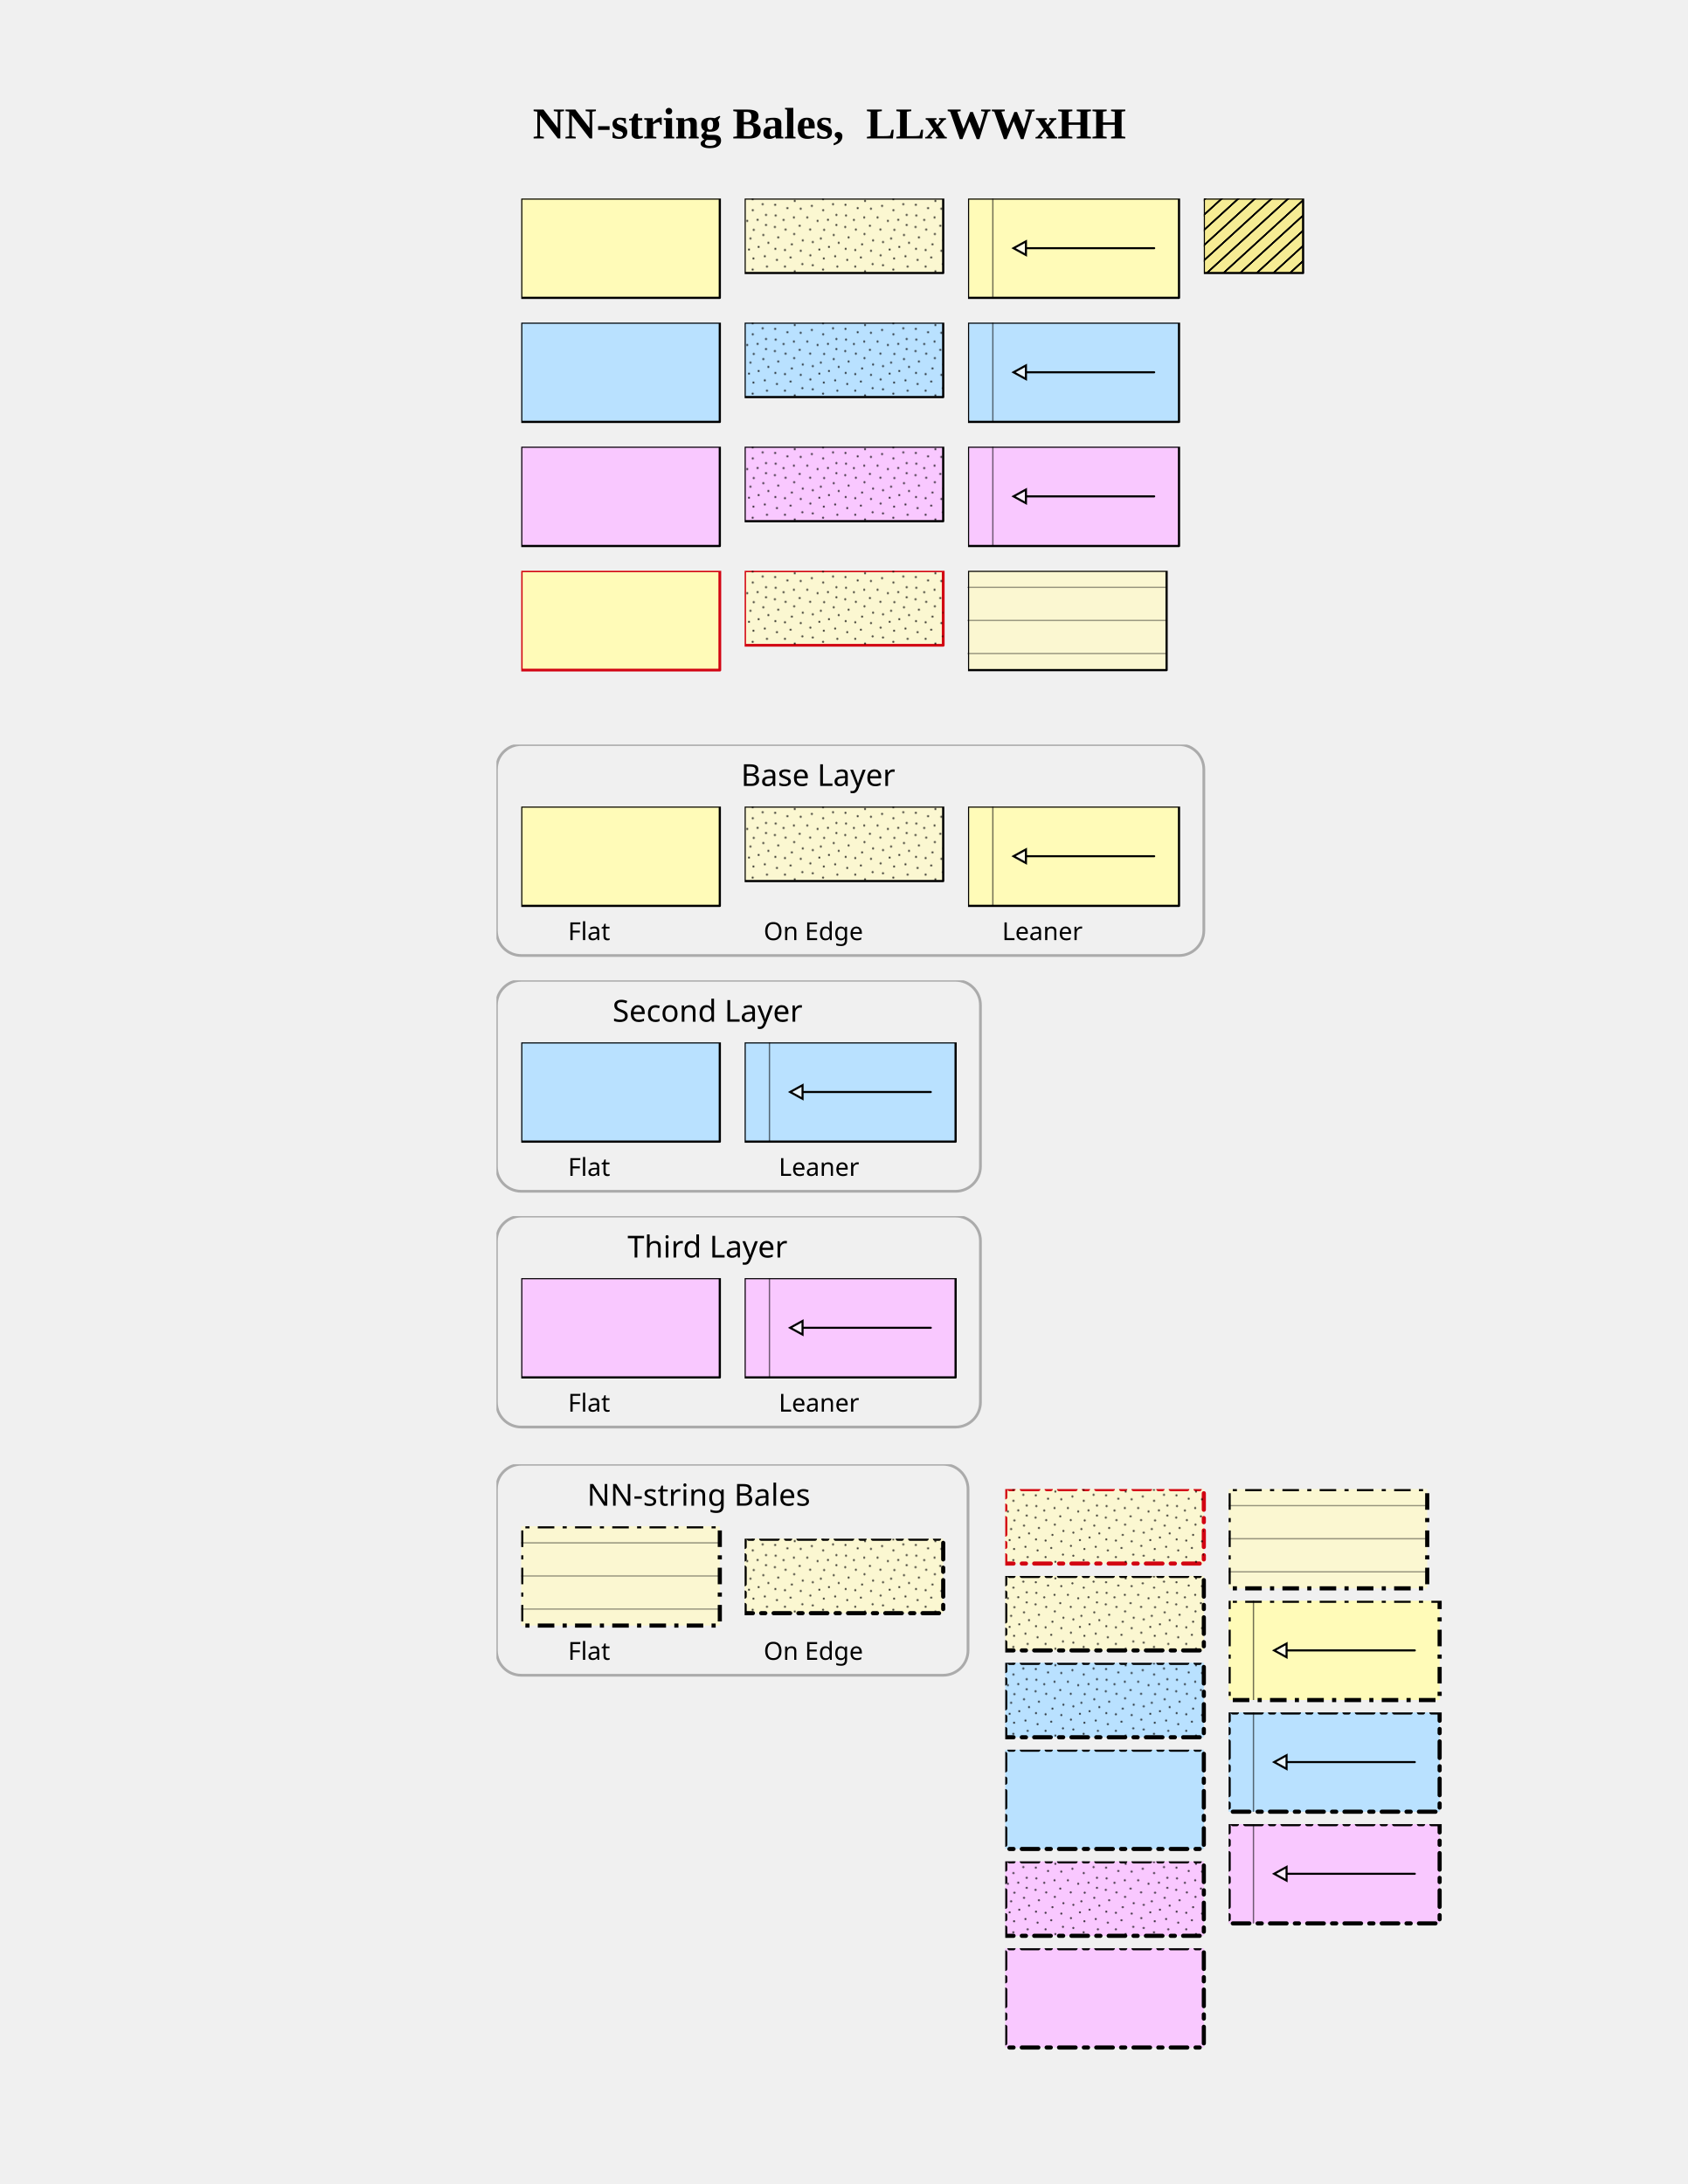
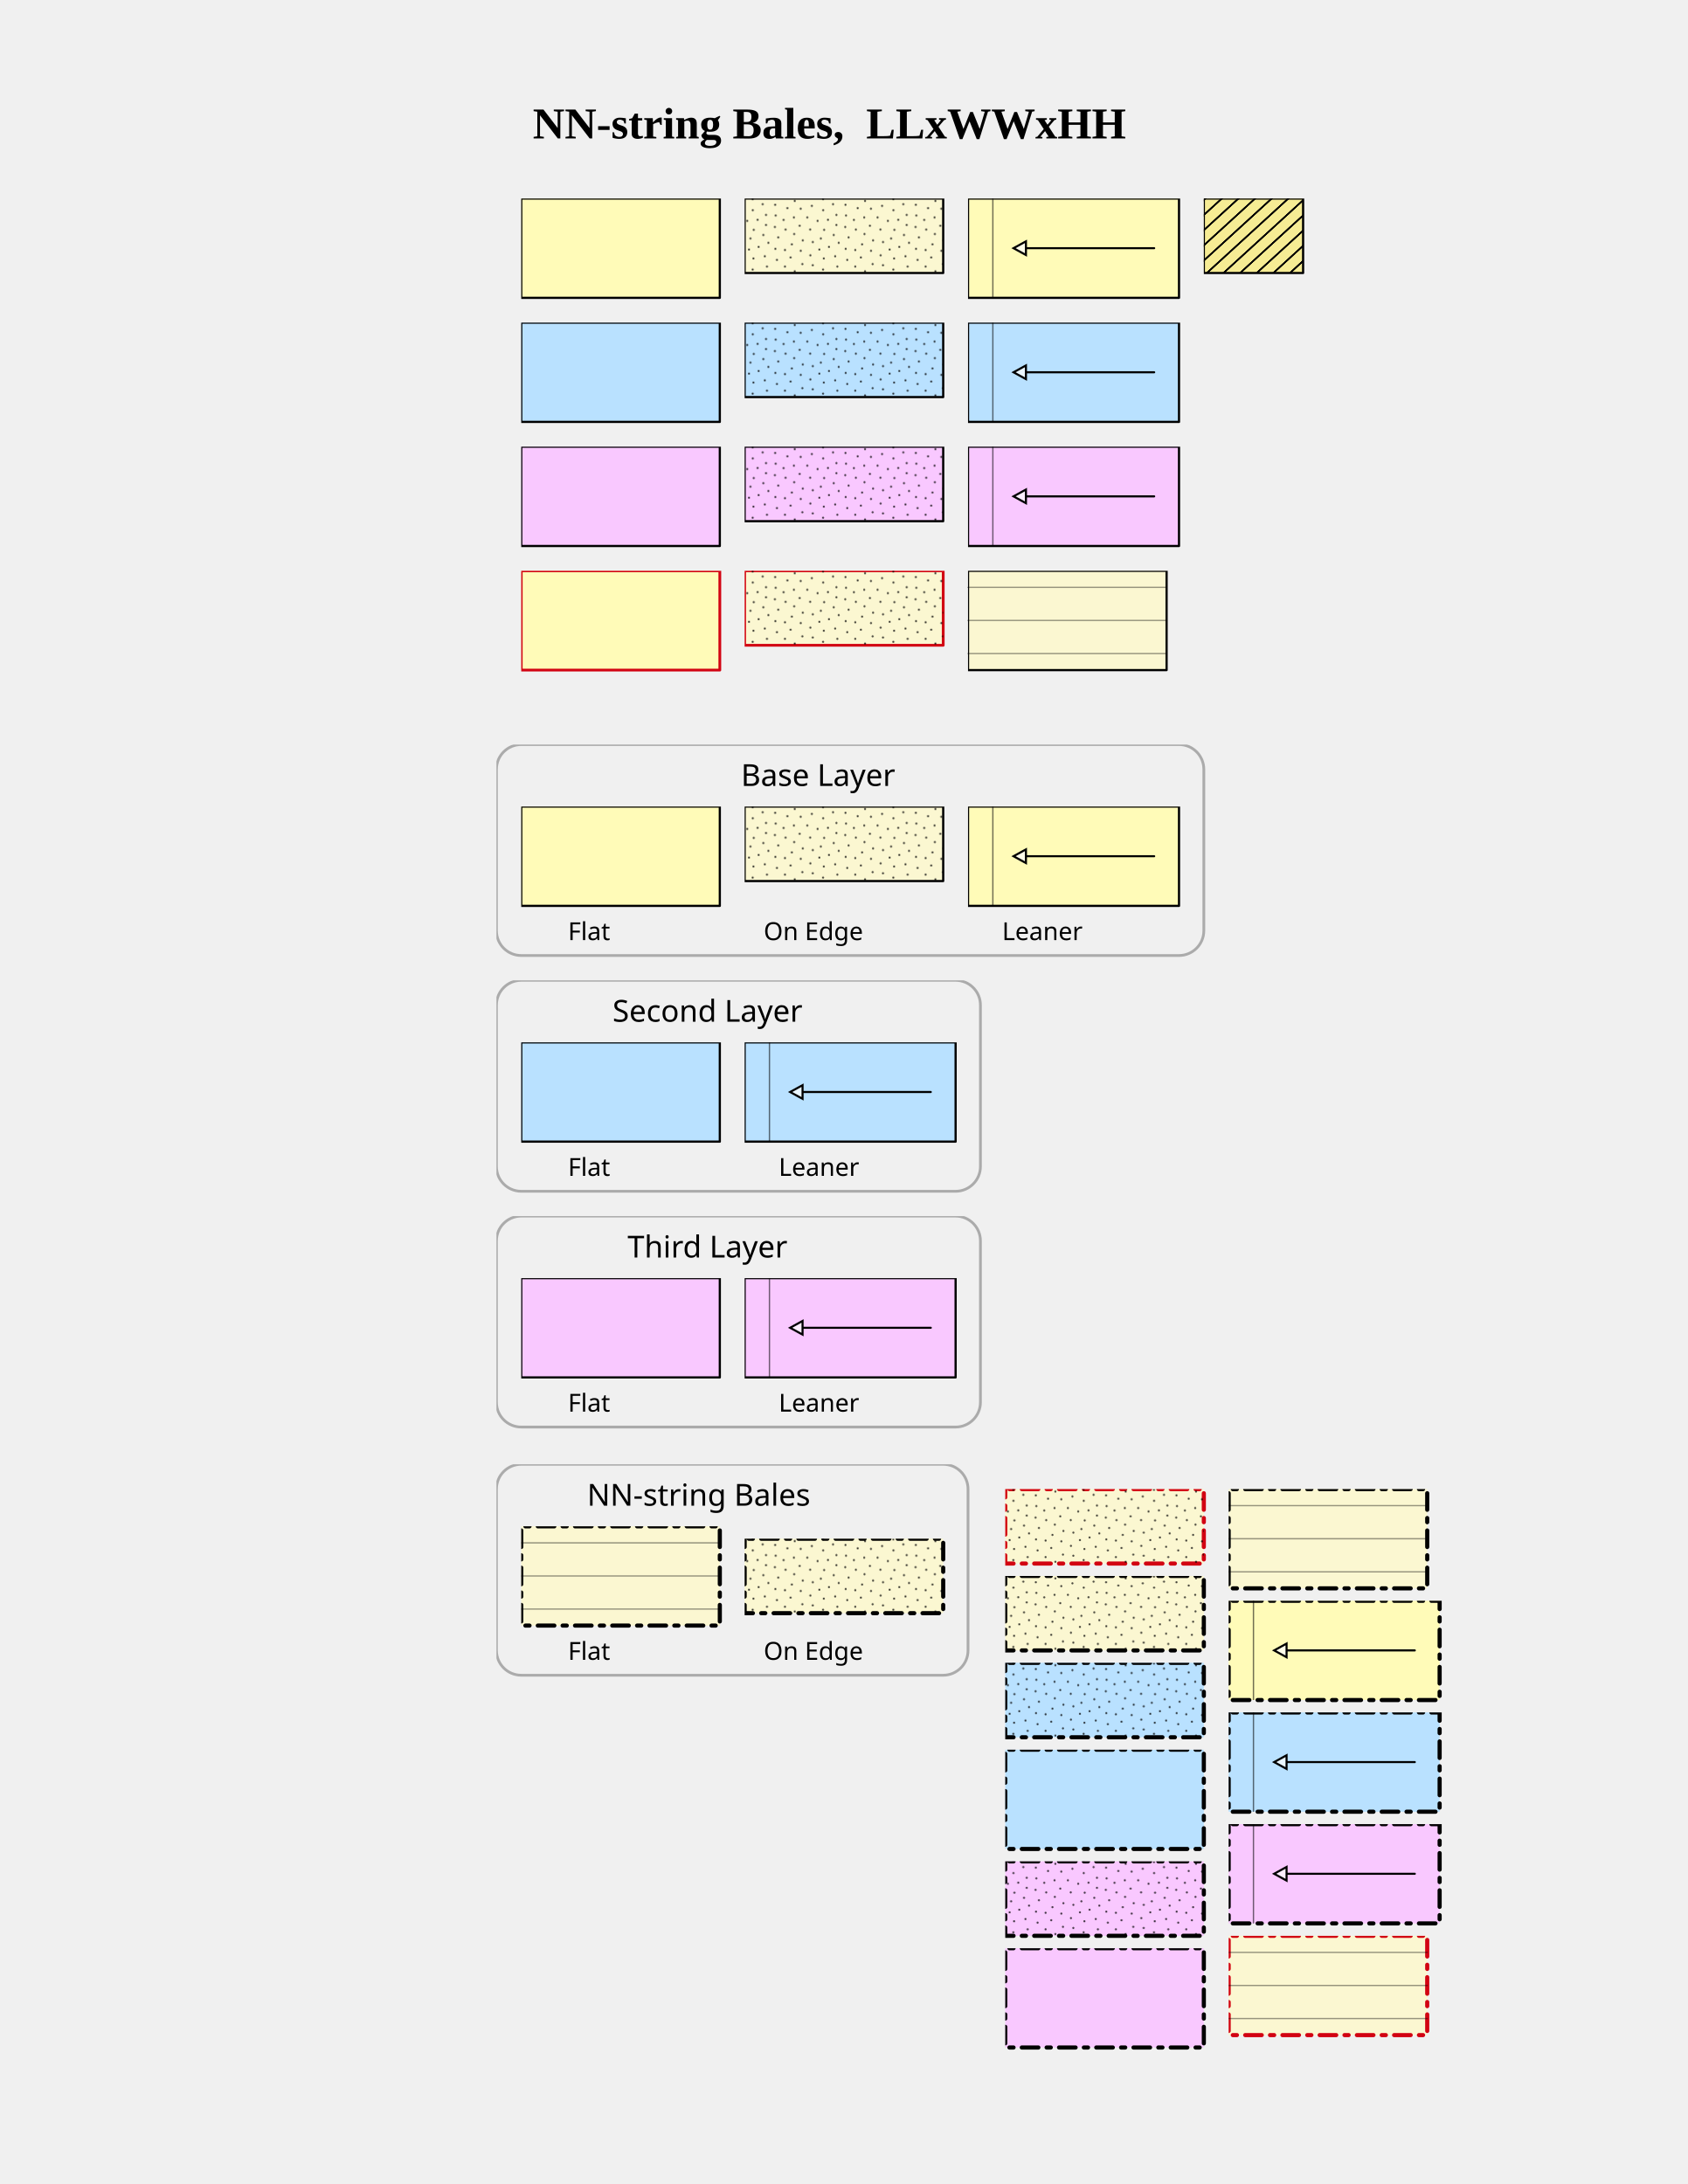
<svg xmlns="http://www.w3.org/2000/svg" xmlns:ns2="http://dairiki.org/barnhunt/inkscape-extensions" xmlns:ns3="http://dairiki.org/barnhunt/bale-scaling" xmlns:xlink="http://www.w3.org/1999/xlink" width="8.5in" height="11in" viewBox="0 0 816 1056" version="1.1" id="svg219">
  <defs id="defs179">
    <pattern xlink:href="#Strips1_5" id="bh-end-bale-stipple" patternTransform="matrix(0.6094059,0.6668921,-22.16151,20.25119,0,0)" />
    <pattern id="Strips1_5" patternTransform="translate(0,0) scale(10,10)" height="1" width="6" patternUnits="userSpaceOnUse">
      <rect id="rect1752" height="2" width="1" y="-0.5" x="0" style="fill:black;stroke:none" />
    </pattern>
    <pattern xlink:href="#Polkadots-med" id="bh-edge-bale-stipple" patternTransform="scale(3.4)" />
    <pattern id="Polkadots-med" patternTransform="translate(0,0) scale(10,10)" height="10" width="10" patternUnits="userSpaceOnUse">
      <circle r="0.15" cy="0.810" cx="2.567" style="fill:black;stroke:none" id="circle5" />
      <circle r="0.15" cy="2.33" cx="3.048" style="fill:black;stroke:none" id="circle7" />
      <circle r="0.15" cy="2.415" cx="4.418" style="fill:black;stroke:none" id="circle9" />
      <circle r="0.15" cy="3.029" cx="1.844" style="fill:black;stroke:none" id="circle11" />
      <circle r="0.15" cy="1.363" cx="6.08" style="fill:black;stroke:none" id="circle13" />
      <circle r="0.15" cy="4.413" cx="5.819" style="fill:black;stroke:none" id="circle15" />
      <circle r="0.15" cy="4.048" cx="4.305" style="fill:black;stroke:none" id="circle17" />
      <circle r="0.15" cy="3.045" cx="5.541" style="fill:black;stroke:none" id="circle19" />
      <circle r="0.15" cy="5.527" cx="4.785" style="fill:black;stroke:none" id="circle21" />
      <circle r="0.15" cy="5.184" cx="2.667" style="fill:black;stroke:none" id="circle23" />
      <circle r="0.15" cy="1.448" cx="7.965" style="fill:black;stroke:none" id="circle25" />
      <circle r="0.15" cy="5.049" cx="7.047" style="fill:black;stroke:none" id="circle27" />
      <circle r="0.15" cy="0.895" cx="4.340" style="fill:black;stroke:none" id="circle29" />
      <circle r="0.15" cy="0.340" cx="7.125" style="fill:black;stroke:none" id="circle31" />
      <circle r="0.15" cy="1.049" cx="9.553" style="fill:black;stroke:none" id="circle33" />
      <circle r="0.15" cy="2.689" cx="7.006" style="fill:black;stroke:none" id="circle35" />
      <circle r="0.15" cy="2.689" cx="8.909" style="fill:black;stroke:none" id="circle37" />
      <circle r="0.15" cy="4.407" cx="9.315" style="fill:black;stroke:none" id="circle39" />
      <circle r="0.15" cy="3.870" cx="7.820" style="fill:black;stroke:none" id="circle41" />
      <circle r="0.15" cy="5.948" cx="8.270" style="fill:black;stroke:none" id="circle43" />
      <circle r="0.15" cy="7.428" cx="7.973" style="fill:black;stroke:none" id="circle45" />
      <circle r="0.15" cy="8.072" cx="9.342" style="fill:black;stroke:none" id="circle47" />
      <circle r="0.15" cy="9.315" cx="8.206" style="fill:black;stroke:none" id="circle49" />
      <circle r="0.15" cy="9.475" cx="9.682" style="fill:black;stroke:none" id="circle51" />
      <circle r="0.15" cy="6.186" cx="9.688" style="fill:black;stroke:none" id="circle53" />
      <circle r="0.15" cy="6.296" cx="3.379" style="fill:black;stroke:none" id="circle55" />
      <circle r="0.15" cy="8.204" cx="2.871" style="fill:black;stroke:none" id="circle57" />
      <circle r="0.15" cy="8.719" cx="4.59" style="fill:black;stroke:none" id="circle59" />
      <circle r="0.15" cy="9.671" cx="3.181" style="fill:black;stroke:none" id="circle61" />
      <circle r="0.15" cy="7.315" cx="5.734" style="fill:black;stroke:none" id="circle63" />
      <circle r="0.15" cy="6.513" cx="6.707" style="fill:black;stroke:none" id="circle65" />
      <circle r="0.15" cy="9.670" cx="5.730" style="fill:black;stroke:none" id="circle67" />
      <circle r="0.15" cy="8.373" cx="6.535" style="fill:black;stroke:none" id="circle69" />
      <circle r="0.15" cy="7.154" cx="4.37" style="fill:black;stroke:none" id="circle71" />
      <circle r="0.15" cy="7.25" cx="0.622" style="fill:black;stroke:none" id="circle73" />
      <circle r="0.15" cy="5.679" cx="0.831" style="fill:black;stroke:none" id="circle75" />
      <circle r="0.15" cy="8.519" cx="1.257" style="fill:black;stroke:none" id="circle77" />
      <circle r="0.15" cy="6.877" cx="1.989" style="fill:black;stroke:none" id="circle79" />
      <circle r="0.15" cy="3.181" cx="0.374" style="fill:black;stroke:none" id="circle81" />
      <circle r="0.15" cy="1.664" cx="1.166" style="fill:black;stroke:none" id="circle83" />
      <circle r="0.15" cy="0.093" cx="1.151" style="fill:black;stroke:none" id="circle85" />
      <circle r="0.15" cy="10.093" cx="1.151" style="fill:black;stroke:none" id="circle87" />
      <circle r="0.15" cy="4.451" cx="1.302" style="fill:black;stroke:none" id="circle89" />
      <circle r="0.15" cy="3.763" cx="3.047" style="fill:black;stroke:none" id="circle91" />
    </pattern>
    <symbol id="bale-1-LLxWWxHH" ns2:count-as="bale-LLxWWxHH">
      <rect ns3:height="$bale-width * $inches" ns3:width="$bale-length * $inches" height="48" width="96" style="opacity:1;fill:#fffbb8;fill-opacity:1;stroke:#000000;stroke-width:1.067;stroke-linecap:round;stroke-linejoin:round;stroke-miterlimit:4" x="0" y="0" id="rect96" />
    </symbol>
    <symbol id="bale-1-edge-LLxWWxHH" ns2:count-as="bale-LLxWWxHH">
      <rect ns3:height="$bale-height * $inches" ns3:width="$bale-length * $inches" height="36" width="96" style="opacity:1;fill:#fbf7d1;fill-opacity:1;stroke:#000000;stroke-width:1.067;stroke-linecap:round;stroke-linejoin:round;stroke-miterlimit:4;stroke-dasharray:none;stroke-dashoffset:0;stroke-opacity:1" x="0" y="0" id="rect101" />
      <rect style="fill:url(#bh-edge-bale-stipple);fill-opacity:0.7;stroke:none" ns3:height="$bale-height * $inches" ns3:width="$bale-length * $inches" width="96" height="36" x="0" y="0" id="rect103" />
    </symbol>
    <symbol id="bale-1-leaner-LLxWWxHH" ns2:count-as="bale-LLxWWxHH">
-       <rect style="fill:#fffbb8;fill-opacity:1;stroke:#000000;stroke-width:1.067;stroke-linecap:butt;stroke-linejoin:round;stroke-miterlimit:4;stroke-opacity:1" ns3:height="$bale-width * $inches" ns3:width="($bale-length + 3) * $inches" width="102" height="48" x="0" y="0" id="rect172" />
+       <rect style="fill:#fffbb8;fill-opacity:1;stroke:#000000;stroke-width:1.067;stroke-linecap:round;stroke-linejoin:round;stroke-miterlimit:4;stroke-opacity:1" ns3:height="$bale-width * $inches" ns3:width="($bale-length + 3) * $inches" width="102" height="48" x="0" y="0" id="rect172" />
      <path style="fill:none;stroke:#000000;stroke-width:0.64;stroke-linecap:butt;stroke-miterlimit:4;stroke-opacity:0.553" ns3:d="concat('M 12,0 V ', $bale-width * $inches)" d="M 12,0 V 48" id="path174" />
      <path ns3:d="concat(                  'M ', ($bale-length - 3) * $inches, ',', 0.5 * $bale-width * $inches,                  ' H 28 v -3.3 l -6,3.3 6,3.3 V ', 0.5 * $bale-width * $inches)" d="M 90,24 H 28 v -3.3 l -6,3.3 6,3.3 V 24" style="fill:#ffffff;fill-opacity:0.698;fill-rule:evenodd;stroke:#000000;stroke-width:1px;stroke-linecap:round;stroke-linejoin:miter;stroke-opacity:1" id="path176" />
    </symbol>
    <symbol id="bale-2-LLxWWxHH" ns2:count-as="bale-LLxWWxHH">
      <rect y="0" x="0" style="opacity:1;fill:#b9e1ff;fill-opacity:1;stroke:#000000;stroke-width:1.067;stroke-linecap:round;stroke-linejoin:round;stroke-miterlimit:4" ns3:height="$bale-width * $inches" ns3:width="$bale-length * $inches" width="96" height="48" id="rect108" />
    </symbol>
    <symbol id="bale-2-edge-LLxWWxHH" ns2:count-as="bale-LLxWWxHH">
      <rect y="0" x="0" style="opacity:1;fill:#b9e1ff;fill-opacity:1;stroke:#000000;stroke-width:1.067;stroke-linecap:round;stroke-linejoin:round;stroke-miterlimit:4;stroke-dasharray:none;stroke-dashoffset:0;stroke-opacity:1" ns3:height="$bale-height * $inches" ns3:width="$bale-length * $inches" width="96" height="36" id="rect113" />
      <rect ns3:height="$bale-height * $inches" ns3:width="$bale-length * $inches" width="96" height="36" x="0" y="0" style="fill:url(#bh-edge-bale-stipple);fill-opacity:0.7;stroke:none" id="rect115" />
    </symbol>
    <symbol id="bale-2-leaner-LLxWWxHH" ns2:count-as="bale-LLxWWxHH">
-       <rect y="0" x="0" ns3:height="$bale-width * $inches" ns3:width="($bale-length + 3) * $inches" height="48" width="102" style="fill:#b9e1ff;fill-opacity:1;stroke:#000000;stroke-width:1.067;stroke-linecap:butt;stroke-linejoin:round;stroke-miterlimit:4;stroke-dasharray:none;stroke-opacity:1" id="rect120" />
-       <path ns3:d="concat('M 12,0 V ', $bale-width * $inches)" d="M 12,0 V 48" style="fill:none;fill-opacity:0.75;fill-rule:evenodd;stroke:#000000;stroke-width:0.64;stroke-linecap:butt;stroke-linejoin:miter;stroke-miterlimit:4;stroke-dasharray:none;stroke-opacity:0.553" id="path122" />
+       <rect y="0" x="0" ns3:height="$bale-width * $inches" ns3:width="($bale-length + 3) * $inches" height="48" width="102" style="fill:#b9e1ff;fill-opacity:1;stroke:#000000;stroke-width:1.067;stroke-linecap:round;stroke-linejoin:round;stroke-miterlimit:4;stroke-dasharray:none;stroke-opacity:1" id="rect120" />
+       <path ns3:d="concat('M 12,0 V ', $bale-width * $inches)" d="M 12,0 V 48" style="fill:none;fill-opacity:0.75;fill-rule:evenodd;stroke:#000000;stroke-width:0.64;stroke-linecap:round;stroke-linejoin:miter;stroke-miterlimit:4;stroke-dasharray:none;stroke-opacity:0.553" id="path122" />
      <path style="fill:#ffffff;fill-opacity:0.698;fill-rule:evenodd;stroke:#000000;stroke-width:1px;stroke-linecap:round;stroke-linejoin:miter;stroke-opacity:1" ns3:d="concat(                  'M ', ($bale-length - 3) * $inches, ',', 0.5 * $bale-width * $inches,                  ' H 28 v -3.3 l -6,3.3 6,3.3 V ', 0.5 * $bale-width * $inches)" d="M 90,24 H 28 v -3.3 l -6,3.3 6,3.3 V 24" id="path124" />
    </symbol>
    <symbol id="bale-3-LLxWWxHH" ns2:count-as="bale-LLxWWxHH">
      <rect ns3:height="$bale-width * $inches" ns3:width="$bale-length * $inches" height="48" width="96" style="opacity:1;fill:#f9c8ff;fill-opacity:1;stroke:#000000;stroke-width:1.067;stroke-linecap:round;stroke-linejoin:round;stroke-miterlimit:4" x="0" y="0" id="rect129" />
    </symbol>
    <symbol id="bale-3-edge-LLxWWxHH" ns2:count-as="bale-LLxWWxHH">
      <rect ns3:height="$bale-height * $inches" ns3:width="$bale-length * $inches" height="36" width="96" style="opacity:1;fill:#f9c8ff;fill-opacity:1;stroke:#000000;stroke-width:1.067;stroke-linecap:round;stroke-linejoin:round;stroke-miterlimit:4;stroke-dasharray:none;stroke-dashoffset:0;stroke-opacity:1" x="0" y="0" id="rect134" />
      <rect ns3:height="$bale-height * $inches" ns3:width="$bale-length * $inches" width="96" height="36" x="0" y="0" style="fill:url(#bh-edge-bale-stipple);fill-opacity:0.7;stroke:none" id="rect136" />
    </symbol>
    <symbol id="bale-3-leaner-LLxWWxHH" ns2:count-as="bale-LLxWWxHH">
-       <rect style="fill:#f9c8ff;fill-opacity:1;stroke:#000000;stroke-width:1.067;stroke-linecap:butt;stroke-linejoin:round;stroke-miterlimit:4;stroke-dasharray:none;stroke-opacity:1" ns3:height="$bale-width * $inches" ns3:width="($bale-length + 3) * $inches" width="102" height="48" x="0" y="0" id="rect141" />
+       <rect style="fill:#f9c8ff;fill-opacity:1;stroke:#000000;stroke-width:1.067;stroke-linecap:round;stroke-linejoin:round;stroke-miterlimit:4;stroke-dasharray:none;stroke-opacity:1" ns3:height="$bale-width * $inches" ns3:width="($bale-length + 3) * $inches" width="102" height="48" x="0" y="0" id="rect141" />
      <path style="fill:none;fill-opacity:0.75;fill-rule:evenodd;stroke:#000000;stroke-width:0.64;stroke-linecap:butt;stroke-linejoin:miter;stroke-miterlimit:4;stroke-dasharray:none;stroke-opacity:0.553" ns3:d="concat('M 12,0 V ', $bale-width * $inches)" d="M 12,0 V 48" id="path143" />
      <path style="fill:#ffffff;fill-opacity:0.698;fill-rule:evenodd;stroke:#000000;stroke-width:1px;stroke-linecap:round;stroke-linejoin:miter;stroke-opacity:1" ns3:d="concat(                  'M ', ($bale-length - 3) * $inches, ',', 0.5 * $bale-width * $inches,                  ' H 28 v -3.3 l -6,3.3 6,3.3 V ', 0.5 * $bale-width * $inches)" d="M 90,24 H 28 v -3.3 l -6,3.3 6,3.3 V 24" id="path145" />
    </symbol>
    <symbol id="bale-1-anchor-LLxWWxHH" ns2:count-as="bale-LLxWWxHH">
      <rect y="0" x="0" style="opacity:1;fill:#fffbb8;fill-opacity:1;stroke:#d20312;stroke-width:1.333;stroke-linecap:round;stroke-linejoin:round;stroke-miterlimit:4;stroke-dasharray:none;stroke-dashoffset:0;stroke-opacity:1" ns3:height="$bale-width * $inches" ns3:width="$bale-length * $inches" width="96" height="48" id="rect150" />
    </symbol>
    <symbol id="bale-1-anchor-edge-LLxWWxHH" ns2:count-as="bale-LLxWWxHH">
      <rect y="0" x="0" style="opacity:1;fill:#fbf7d1;fill-opacity:1;stroke:#d20312;stroke-width:1.333;stroke-linecap:round;stroke-linejoin:round;stroke-miterlimit:4;stroke-dasharray:none;stroke-dashoffset:0;stroke-opacity:1" ns3:height="$bale-height * $inches" ns3:width="$bale-length * $inches" width="96" height="36" id="rect155" />
      <rect ns3:height="$bale-height * $inches" ns3:width="$bale-length * $inches" width="96" height="36" x="0" y="0" style="fill:url(#bh-edge-bale-stipple);fill-opacity:0.7;stroke:none" id="rect157" />
    </symbol>
    <symbol id="bale-1-with-strings-LLxWWxHH" ns2:count-as="bale-LLxWWxHH">
-       <rect style="display:inline;fill:#fbf7d1;fill-opacity:1;stroke:#000000;stroke-width:1.067;stroke-linecap:butt;stroke-linejoin:round;stroke-miterlimit:4;stroke-opacity:1" ns3:height="$bale-width * $inches" ns3:width="$bale-length * $inches" width="96" height="48" x="0" y="0" id="rect162" />
+       <rect style="display:inline;fill:#fbf7d1;fill-opacity:1;stroke:#000000;stroke-width:1.067;stroke-linecap:round;stroke-linejoin:round;stroke-miterlimit:4;stroke-opacity:1" ns3:height="$bale-width * $inches" ns3:width="$bale-length * $inches" width="96" height="48" x="0" y="0" id="rect162" />
      <path style="display:inline;fill:none;stroke:#000000;stroke-width:0.625;stroke-linecap:round;stroke-opacity:0.4" ns3:d="concat('M 0,8 H ', $bale-length * $inches)" d="M 0,8 H 96" id="string-LLxWWxHH" />
      <use x="0" y="0" xlink:href="#string-LLxWWxHH" ns3:condition="$bale-strings &gt; 2" ns3:transform="concat('translate(0,', 0.5 * ($bale-width - 8) * $inches, ')')" transform="translate(0,16)" width="100%" height="100%" id="use165" />
      <use x="0" y="0" xlink:href="#string-LLxWWxHH" ns3:transform="concat('translate(0,', ($bale-width - 8) * $inches,')')" transform="translate(0,32)" width="100%" height="100%" id="use167" />
    </symbol>
    <symbol id="legend-1-LLxWWxHH">
      <g id="g11610">
        <use id="use9710" xlink:href="#bale-1-LLxWWxHH" ns3:x="6 * $inches" x="12" y="30" width="100%" height="100%" />
        <use id="use9880" xlink:href="#bale-1-edge-LLxWWxHH" ns3:x="(6 + $bale-length + 6) * $inches" x="120" y="30" width="100%" height="100%" />
        <use id="use10052" xlink:href="#bale-1-leaner-LLxWWxHH" ns3:x="(6 + $bale-length + 6 + $bale-length + 6) * $inches" x="228" y="30" width="100%" height="100%" />
        <text xml:space="preserve" style="font-style:normal;font-variant:normal;font-weight:normal;font-stretch:normal;font-size:12px;line-height:125%;font-family:'Rock Salt';-inkscape-font-specification:'Rock Salt, Normal';font-variant-ligatures:normal;font-variant-caps:normal;font-variant-numeric:normal;font-feature-settings:normal;text-align:center;letter-spacing:0px;word-spacing:0px;writing-mode:lr-tb;text-anchor:middle;fill:#000000;fill-opacity:1;stroke:none;stroke-width:1px;stroke-linecap:butt;stroke-linejoin:miter;stroke-opacity:1" ns3:x="(6 + 0.5 * $bale-length) * $inches" ns3:y="$bale-width * $inches + 94.545685 - 48" x="58.84" y="94.546" id="text10214">
          <tspan id="tspan10212" x="58.84" y="94.546">Flat</tspan>
        </text>
        <text id="text10365" ns3:x="(1.5 * $bale-length + 12) * $inches" ns3:y="$bale-width * $inches + 94.545685 - 48" y="94.546" x="167.277" style="font-style:normal;font-variant:normal;font-weight:normal;font-stretch:normal;font-size:12px;line-height:125%;font-family:'Rock Salt';-inkscape-font-specification:'Rock Salt, Normal';font-variant-ligatures:normal;font-variant-caps:normal;font-variant-numeric:normal;font-feature-settings:normal;text-align:center;letter-spacing:0px;word-spacing:0px;writing-mode:lr-tb;text-anchor:middle;fill:#000000;fill-opacity:1;stroke:none;stroke-width:1px;stroke-linecap:butt;stroke-linejoin:miter;stroke-opacity:1" xml:space="preserve">
          <tspan y="94.546" x="167.277" id="tspan10363">On Edge</tspan>
        </text>
        <text xml:space="preserve" style="font-style:normal;font-variant:normal;font-weight:normal;font-stretch:normal;font-size:12px;line-height:125%;font-family:'Rock Salt';-inkscape-font-specification:'Rock Salt, Normal';font-variant-ligatures:normal;font-variant-caps:normal;font-variant-numeric:normal;font-feature-settings:normal;text-align:center;letter-spacing:0px;word-spacing:0px;writing-mode:lr-tb;text-anchor:middle;fill:#000000;fill-opacity:1;stroke:none;stroke-width:1px;stroke-linecap:butt;stroke-linejoin:miter;stroke-opacity:1" ns3:x="(2 * $bale-length + 18 + 0.5 * ($bale-length + 3)) * $inches" ns3:y="$bale-width * $inches + 94.545685 - 48" x="277.982" y="94.546" id="text10516">
          <tspan id="tspan10514" x="277.982" y="94.546">Leaner</tspan>
        </text>
      </g>
      <text id="text10825" ns3:x="(24 + 3 * $bale-length + 3) * 0.5 * $inches" y="20.02" x="168.883" style="font-style:normal;font-variant:normal;font-weight:normal;font-stretch:normal;font-size:14.667px;line-height:125%;font-family:'Rock Salt';-inkscape-font-specification:'Rock Salt, Normal';font-variant-ligatures:normal;font-variant-caps:normal;font-variant-numeric:normal;font-feature-settings:normal;text-align:center;letter-spacing:0px;word-spacing:0px;writing-mode:lr-tb;text-anchor:middle;fill:#000000;fill-opacity:1;stroke:none;stroke-width:1px;stroke-linecap:butt;stroke-linejoin:miter;stroke-opacity:1" xml:space="preserve">
        <tspan y="20.02" x="168.883" id="tspan10823">Base Layer</tspan>
      </text>
      <rect ry="12" rx="12" y="0" x="0" ns3:height="54 + $bale-width * $inches" ns3:width="(27 + 3 * $bale-length) * $inches" height="102" width="342" id="rect10974" style="opacity:0.687;fill:none;fill-opacity:1;fill-rule:evenodd;stroke:#8c8c8c;stroke-width:1.333;stroke-linecap:round;stroke-linejoin:round;stroke-miterlimit:4;stroke-dasharray:none;stroke-dashoffset:0;stroke-opacity:1" />
    </symbol>
    <symbol id="legend-2-LLxWWxHH">
      <g id="g9988">
        <text id="text9978" ns3:x="(6 + 0.5 * $bale-length) * $inches" ns3:y="$bale-width * $inches + 94.545685 - 48" y="94.546" x="58.84" style="font-style:normal;font-variant:normal;font-weight:normal;font-stretch:normal;font-size:12px;line-height:125%;font-family:'Rock Salt';-inkscape-font-specification:'Rock Salt, Normal';font-variant-ligatures:normal;font-variant-caps:normal;font-variant-numeric:normal;font-feature-settings:normal;text-align:center;letter-spacing:0px;word-spacing:0px;writing-mode:lr-tb;text-anchor:middle;fill:#000000;fill-opacity:1;stroke:none;stroke-width:1px;stroke-linecap:butt;stroke-linejoin:miter;stroke-opacity:1" xml:space="preserve">
          <tspan y="94.546" x="58.84" id="tspan9976">Flat</tspan>
        </text>
        <text id="text9986" ns3:x="(12 + $bale-length + 0.5 * ($bale-length + 3)) * $inches" ns3:y="$bale-width * $inches + 94.545685 - 48" y="94.546" x="169.982" style="font-style:normal;font-variant:normal;font-weight:normal;font-stretch:normal;font-size:12px;line-height:125%;font-family:'Rock Salt';-inkscape-font-specification:'Rock Salt, Normal';font-variant-ligatures:normal;font-variant-caps:normal;font-variant-numeric:normal;font-feature-settings:normal;text-align:center;letter-spacing:0px;word-spacing:0px;writing-mode:lr-tb;text-anchor:middle;fill:#000000;fill-opacity:1;stroke:none;stroke-width:1px;stroke-linecap:butt;stroke-linejoin:miter;stroke-opacity:1" xml:space="preserve">
          <tspan y="94.546" x="169.982" id="tspan9984">Leaner</tspan>
        </text>
        <use id="use10393" xlink:href="#bale-2-LLxWWxHH" ns3:x="6 * $inches" x="12" y="30" width="100%" height="100%" />
        <use id="use10417" xlink:href="#bale-2-leaner-LLxWWxHH" ns3:x="(6 + $bale-length + 6) * $inches" x="120" y="30" width="100%" height="100%" />
      </g>
      <text xml:space="preserve" style="font-style:normal;font-variant:normal;font-weight:normal;font-stretch:normal;font-size:14.667px;line-height:125%;font-family:'Rock Salt';-inkscape-font-specification:'Rock Salt, Normal';font-variant-ligatures:normal;font-variant-caps:normal;font-variant-numeric:normal;font-feature-settings:normal;text-align:center;letter-spacing:0px;word-spacing:0px;writing-mode:lr-tb;text-anchor:middle;fill:#000000;fill-opacity:1;stroke:none;stroke-width:1px;stroke-linecap:butt;stroke-linejoin:miter;stroke-opacity:1" ns3:x="(18 + 2 * $bale-length + 3) * 0.5 * $inches" x="115.396" y="20.02" id="text9992">
        <tspan id="tspan9990" x="115.396" y="20.02">Second Layer</tspan>
      </text>
      <rect style="opacity:0.687;fill:none;fill-opacity:1;fill-rule:evenodd;stroke:#8c8c8c;stroke-width:1.333;stroke-linecap:round;stroke-linejoin:round;stroke-miterlimit:4;stroke-dasharray:none;stroke-dashoffset:0;stroke-opacity:1" id="rect9994" width="234" height="102" ns3:width="(21 + 2 * $bale-length) * $inches" ns3:height="54 + $bale-width * $inches" x="0" y="0" rx="12" ry="12" />
    </symbol>
    <symbol id="legend-3-LLxWWxHH">
      <g id="g10955">
        <text xml:space="preserve" style="font-style:normal;font-variant:normal;font-weight:normal;font-stretch:normal;font-size:12px;line-height:125%;font-family:'Rock Salt';-inkscape-font-specification:'Rock Salt, Normal';font-variant-ligatures:normal;font-variant-caps:normal;font-variant-numeric:normal;font-feature-settings:normal;text-align:center;letter-spacing:0px;word-spacing:0px;writing-mode:lr-tb;text-anchor:middle;fill:#000000;fill-opacity:1;stroke:none;stroke-width:1px;stroke-linecap:butt;stroke-linejoin:miter;stroke-opacity:1" ns3:x="(6 + 0.5 * $bale-length) * $inches" ns3:y="$bale-width * $inches + 94.545685 - 48" x="58.84" y="94.546" id="text10945">
          <tspan id="tspan10943" x="58.84" y="94.546">Flat</tspan>
        </text>
        <text xml:space="preserve" style="font-style:normal;font-variant:normal;font-weight:normal;font-stretch:normal;font-size:12px;line-height:125%;font-family:'Rock Salt';-inkscape-font-specification:'Rock Salt, Normal';font-variant-ligatures:normal;font-variant-caps:normal;font-variant-numeric:normal;font-feature-settings:normal;text-align:center;letter-spacing:0px;word-spacing:0px;writing-mode:lr-tb;text-anchor:middle;fill:#000000;fill-opacity:1;stroke:none;stroke-width:1px;stroke-linecap:butt;stroke-linejoin:miter;stroke-opacity:1" ns3:x="(12 + $bale-length + 0.5 * ($bale-length + 3)) * $inches" ns3:y="$bale-width * $inches + 94.545685 - 48" x="169.982" y="94.546" id="text10949">
          <tspan id="tspan10947" x="169.982" y="94.546">Leaner</tspan>
        </text>
        <use id="use11204" xlink:href="#bale-3-LLxWWxHH" ns3:x="6 * $inches" x="12" y="30" width="100%" height="100%" />
        <use id="use11228" xlink:href="#bale-3-leaner-LLxWWxHH" ns3:x="(12 + $bale-length) * $inches" x="120" y="30" width="100%" height="100%" />
      </g>
      <text id="text10959" ns3:x="0.5 * (18 + 2 * $bale-length + 3) * $inches" x="115.396" y="20.02" style="font-style:normal;font-variant:normal;font-weight:normal;font-stretch:normal;font-size:14.667px;line-height:125%;font-family:'Rock Salt';-inkscape-font-specification:'Rock Salt, Normal';font-variant-ligatures:normal;font-variant-caps:normal;font-variant-numeric:normal;font-feature-settings:normal;text-align:center;letter-spacing:0px;word-spacing:0px;writing-mode:lr-tb;text-anchor:middle;fill:#000000;fill-opacity:1;stroke:none;stroke-width:1px;stroke-linecap:butt;stroke-linejoin:miter;stroke-opacity:1" xml:space="preserve">
        <tspan y="20.02" x="115.396" id="tspan10957">Third Layer</tspan>
      </text>
      <rect ry="12" rx="12" y="0" x="0" ns3:height="54 + $bale-width * $inches" ns3:width="(21 + 2 * $bale-length) * $inches" height="102" width="234" id="rect10961" style="opacity:0.687;fill:none;fill-opacity:1;fill-rule:evenodd;stroke:#8c8c8c;stroke-width:1.333;stroke-linecap:round;stroke-linejoin:round;stroke-miterlimit:4;stroke-dasharray:none;stroke-dashoffset:0;stroke-opacity:1" />
    </symbol>
    <symbol id="bale-1-edge-alt-LLxWWxHH" ns2:count-as="bale-LLxWWxHH">
      <rect id="rect15482" y="0" x="0" style="opacity:1;fill:#fbf7d1;fill-opacity:1;stroke:#000000;stroke-width:2;stroke-linecap:round;stroke-linejoin:round;stroke-miterlimit:4;stroke-dasharray:8, 4, 2, 4;stroke-dashoffset:10;stroke-opacity:1" width="96" height="36" ns3:width="$bale-length * $inches" ns3:height="$bale-height * $inches" />
      <rect id="rect15484" y="0" x="0" height="36" width="96" ns3:width="$bale-length * $inches" ns3:height="$bale-height * $inches" style="fill:url(#bh-edge-bale-stipple);fill-opacity:0.7;stroke:none" />
    </symbol>
    <symbol id="legend-1-alt-LLxWWxHH">
      <g id="g18539">
        <use height="100%" width="100%" ns3:x="6 * $inches" x="12" y="30" xlink:href="#bale-1-with-strings-alt-LLxWWxHH" id="use18521" />
        <use height="100%" width="100%" ns3:x="(12 + $bale-length) * $inches" ns3:y="30 + 0.5 * ($bale-width - $bale-height) * $inches" x="120" y="36" xlink:href="#bale-1-edge-alt-LLxWWxHH" id="use18523" />
        <text id="text18529" ns3:x="(6 + 0.5 * $bale-length) * $inches" ns3:y="$bale-width * $inches + 94.545685 - 48" y="94.546" x="58.84" style="font-style:normal;font-variant:normal;font-weight:normal;font-stretch:normal;font-size:12px;line-height:125%;font-family:'Rock Salt';-inkscape-font-specification:'Rock Salt, Normal';font-variant-ligatures:normal;font-variant-caps:normal;font-variant-numeric:normal;font-feature-settings:normal;text-align:center;letter-spacing:0px;word-spacing:0px;writing-mode:lr-tb;text-anchor:middle;fill:#000000;fill-opacity:1;stroke:none;stroke-width:1px;stroke-linecap:butt;stroke-linejoin:miter;stroke-opacity:1" xml:space="preserve">
          <tspan y="94.546" x="58.84" id="tspan18527">Flat</tspan>
        </text>
        <text xml:space="preserve" style="font-style:normal;font-variant:normal;font-weight:normal;font-stretch:normal;font-size:12px;line-height:125%;font-family:'Rock Salt';-inkscape-font-specification:'Rock Salt, Normal';font-variant-ligatures:normal;font-variant-caps:normal;font-variant-numeric:normal;font-feature-settings:normal;text-align:center;letter-spacing:0px;word-spacing:0px;writing-mode:lr-tb;text-anchor:middle;fill:#000000;fill-opacity:1;stroke:none;stroke-width:1px;stroke-linecap:butt;stroke-linejoin:miter;stroke-opacity:1" ns3:x="(12 + 1.5 * $bale-length) * $inches" ns3:y="$bale-width * $inches + 94.545685 - 48" x="167.277" y="94.546" id="text18533">
          <tspan id="tspan18531" x="167.277" y="94.546">On Edge</tspan>
        </text>
      </g>
      <text xml:space="preserve" style="font-style:normal;font-variant:normal;font-weight:normal;font-stretch:normal;font-size:14.667px;line-height:125%;font-family:'Rock Salt';-inkscape-font-specification:'Rock Salt, Normal';font-variant-ligatures:normal;font-variant-caps:normal;font-variant-numeric:normal;font-feature-settings:normal;text-align:center;letter-spacing:0px;word-spacing:0px;writing-mode:lr-tb;text-anchor:middle;fill:#000000;fill-opacity:1;stroke:none;stroke-width:1px;stroke-linecap:butt;stroke-linejoin:miter;stroke-opacity:1" ns3:x="0.5 * (18 + 2 * $bale-length) * $inches" x="111.15" y="20.02" id="text18543">
        <tspan id="tspan18541" x="111.15" y="20.02">NN-string Bales</tspan>
      </text>
      <rect style="opacity:0.687;fill:none;fill-opacity:1;fill-rule:evenodd;stroke:#8c8c8c;stroke-width:1.333;stroke-linecap:round;stroke-linejoin:round;stroke-miterlimit:4;stroke-dasharray:none;stroke-dashoffset:0;stroke-opacity:1" id="rect18545" width="228" height="102" ns3:width="(18 + 2 * $bale-length) * $inches" ns3:height="54 + $bale-width * $inches" x="0" y="0" rx="12" ry="12" />
    </symbol>
    <symbol id="bale-1-anchor-edge-alt-LLxWWxHH" ns2:count-as="bale-LLxWWxHH">
      <rect id="rect12663" height="36" width="96" ns3:width="$bale-length * $inches" ns3:height="$bale-height * $inches" style="opacity:1;fill:#fbf7d1;fill-opacity:1;stroke:#d20312;stroke-width:2;stroke-linecap:round;stroke-linejoin:round;stroke-miterlimit:4;stroke-dasharray:8, 4, 2, 4;stroke-dashoffset:10;stroke-opacity:1" x="0" y="0" />
      <rect id="rect12665" style="fill:url(#bh-edge-bale-stipple);fill-opacity:0.7;stroke:none" y="0" x="0" height="36" width="96" ns3:width="$bale-length * $inches" ns3:height="$bale-height * $inches" />
    </symbol>
    <symbol id="bale-1-with-strings-alt-LLxWWxHH" ns2:count-as="bale-LLxWWxHH">
-       <rect id="rect10971" y="0" x="0" height="48" width="96" ns3:width="$bale-length * $inches" ns3:height="$bale-width * $inches" style="display:inline;fill:#fbf7d1;fill-opacity:1;stroke:#000000;stroke-width:2;stroke-linecap:butt;stroke-linejoin:round;stroke-miterlimit:4;stroke-dasharray:8, 4, 2, 4;stroke-dashoffset:10;stroke-opacity:1" />
+       <rect id="rect10971" y="0" x="0" height="48" width="96" ns3:width="$bale-length * $inches" ns3:height="$bale-width * $inches" style="display:inline;fill:#fbf7d1;fill-opacity:1;stroke:#000000;stroke-width:2;stroke-linecap:round;stroke-linejoin:round;stroke-miterlimit:4;stroke-dasharray:8, 4, 2, 4;stroke-dashoffset:10;stroke-opacity:1" />
      <path id="string-alt-LLxWWxHH" d="M 0,8 H 96" ns3:d="concat('M 0,8 H ', $bale-length * $inches)" style="display:inline;fill:none;stroke:#000000;stroke-width:0.625;stroke-linecap:round;stroke-opacity:0.4" />
      <use id="use10975" height="100%" width="100%" transform="translate(0,16)" ns3:transform="concat('translate(0,', 0.5 * ($bale-width - 8) * $inches,')')" ns3:condition="$bale-strings &gt; 2" xlink:href="#string-alt-LLxWWxHH" y="0" x="0" />
      <use id="use10977" height="100%" width="100%" transform="translate(0,32)" ns3:transform="concat('translate(0,', ($bale-width - 8) * $inches,')')" xlink:href="#string-alt-LLxWWxHH" y="0" x="0" />
    </symbol>
    <symbol id="bale-1-leaner-alt-LLxWWxHH" ns2:count-as="bale-LLxWWxHH">
-       <rect style="fill:#fffbb8;fill-opacity:1;stroke:#000000;stroke-width:2;stroke-linecap:butt;stroke-linejoin:round;stroke-miterlimit:4;stroke-dasharray:8, 4, 2, 4;stroke-dashoffset:10;stroke-opacity:1" ns3:height="$bale-width * $inches" ns3:width="($bale-length + 3) * $inches" width="102" height="48" x="0" y="0" id="rect168" />
+       <rect style="fill:#fffbb8;fill-opacity:1;stroke:#000000;stroke-width:2;stroke-linecap:round;stroke-linejoin:round;stroke-miterlimit:4;stroke-dasharray:8, 4, 2, 4;stroke-dashoffset:10;stroke-opacity:1" ns3:height="$bale-width * $inches" ns3:width="($bale-length + 3) * $inches" width="102" height="48" x="0" y="0" id="rect168" />
      <path style="fill:none;stroke:#000000;stroke-width:0.64;stroke-linecap:butt;stroke-miterlimit:4;stroke-opacity:0.553" ns3:d="concat('M 12,0 V ', $bale-width * $inches)" d="M 12,0 V 48" id="path170" />
      <path ns3:d="concat(                  'M ', ($bale-length - 3) * $inches, ',', 0.5 * $bale-width * $inches,                  ' H 28 v -3.3 l -6,3.3 6,3.3 V ', 0.5 * $bale-width * $inches)" d="M 90,24 H 28 v -3.3 l -6,3.3 6,3.3 V 24" style="fill:#ffffff;fill-opacity:0.698;fill-rule:evenodd;stroke:#000000;stroke-width:1px;stroke-linecap:round;stroke-linejoin:miter;stroke-opacity:1" id="path172" />
    </symbol>
    <symbol id="bale-2-alt-LLxWWxHH" ns2:count-as="bale-LLxWWxHH">
      <rect y="0" x="0" style="opacity:1;fill:#b9e1ff;fill-opacity:1;stroke:#000000;stroke-width:2;stroke-linecap:round;stroke-linejoin:round;stroke-miterlimit:4;stroke-dasharray:8, 4, 2, 4;stroke-dashoffset:10;stroke-opacity:1" ns3:height="$bale-width * $inches" ns3:width="$bale-length * $inches" width="96" height="48" id="rect86945" />
    </symbol>
    <symbol id="bale-2-edge-alt-LLxWWxHH" ns2:count-as="bale-LLxWWxHH">
      <rect y="0" x="0" style="opacity:1;fill:#b9e1ff;fill-opacity:1;stroke:#000000;stroke-width:2;stroke-linecap:round;stroke-linejoin:round;stroke-miterlimit:4;stroke-dasharray:8, 4, 2, 4;stroke-dashoffset:10;stroke-opacity:1" ns3:height="$bale-height * $inches" ns3:width="$bale-length * $inches" width="96" height="36" id="rect86950" />
      <rect ns3:height="$bale-height * $inches" ns3:width="$bale-length * $inches" width="96" height="36" x="0" y="0" style="fill:url(#bh-edge-bale-stipple);fill-opacity:0.7;stroke:none" id="rect86952" />
    </symbol>
    <symbol id="bale-2-leaner-alt-LLxWWxHH" ns2:count-as="bale-LLxWWxHH">
      <rect y="0" x="0" ns3:height="$bale-width * $inches" ns3:width="($bale-length + 3) * $inches" height="48" width="102" style="fill:#b9e1ff;fill-opacity:1;stroke:#000000;stroke:#000000;stroke-width:2;stroke-linecap:round;stroke-linejoin:round;stroke-miterlimit:4;stroke-dasharray:8, 4, 2, 4;stroke-dashoffset:10;stroke-opacity:1" id="rect86957" />
      <path ns3:d="concat('M 12,0 V ', $bale-width * $inches)" d="M 12,0 V 48" style="fill:none;fill-opacity:0.75;fill-rule:evenodd;stroke:#000000;stroke-width:0.64;stroke-linecap:butt;stroke-linejoin:miter;stroke-miterlimit:4;stroke-dasharray:none;stroke-opacity:0.553" id="path86959" />
      <path style="fill:#ffffff;fill-opacity:0.698;fill-rule:evenodd;stroke:#000000;stroke-width:1px;stroke-linecap:round;stroke-linejoin:miter;stroke-opacity:1" ns3:d="concat(                  'M ', ($bale-length - 3) * $inches, ',', 0.5 * $bale-width * $inches,                  ' H 28 v -3.3 l -6,3.3 6,3.3 V ', 0.5 * $bale-width * $inches)" d="M 90,24 H 28 v -3.3 l -6,3.3 6,3.3 V 24" id="path86961" />
    </symbol>
    <symbol id="bale-3-alt-LLxWWxHH" ns2:count-as="bale-LLxWWxHH">
      <rect ns3:height="$bale-width * $inches" ns3:width="$bale-length * $inches" height="48" width="96" style="opacity:1;fill:#f9c8ff;fill-opacity:1;stroke:#000000;stroke-width:2;stroke-linecap:round;stroke-linejoin:round;stroke-miterlimit:4;stroke-dasharray:8, 4, 2, 4;stroke-dashoffset:10;stroke-opacity:1" x="0" y="0" id="rect86966" />
    </symbol>
    <symbol id="bale-3-edge-alt-LLxWWxHH" ns2:count-as="bale-LLxWWxHH">
      <rect ns3:height="$bale-height * $inches" ns3:width="$bale-length * $inches" height="36" width="96" style="opacity:1;fill:#f9c8ff;fill-opacity:1;stroke:#000000;stroke:#000000;stroke-width:2;stroke-linecap:round;stroke-linejoin:round;stroke-miterlimit:4;stroke-dasharray:8, 4, 2, 4;stroke-dashoffset:10;stroke-opacity:1" x="0" y="0" id="rect86971" />
      <rect ns3:height="$bale-height * $inches" ns3:width="$bale-length * $inches" width="96" height="36" x="0" y="0" style="fill:url(#bh-edge-bale-stipple);fill-opacity:0.7;stroke:none" id="rect86973" />
    </symbol>
    <symbol id="bale-3-leaner-alt-LLxWWxHH" ns2:count-as="bale-LLxWWxHH">
      <rect style="fill:#f9c8ff;fill-opacity:1;stroke:#000000;stroke:#000000;stroke-width:2;stroke-linecap:round;stroke-linejoin:round;stroke-miterlimit:4;stroke-dasharray:8, 4, 2, 4;stroke-dashoffset:10;stroke-opacity:1" ns3:height="$bale-width * $inches" ns3:width="($bale-length + 3) * $inches" width="102" height="48" x="0" y="0" id="rect86978" />
      <path style="fill:none;fill-opacity:0.75;fill-rule:evenodd;stroke:#000000;stroke-width:0.64;stroke-linecap:butt;stroke-linejoin:miter;stroke-miterlimit:4;stroke-dasharray:none;stroke-opacity:0.553" ns3:d="concat('M 12,0 V ', $bale-width * $inches)" d="M 12,0 V 48" id="path86980" />
      <path style="fill:#ffffff;fill-opacity:0.698;fill-rule:evenodd;stroke:#000000;stroke-width:1px;stroke-linecap:round;stroke-linejoin:miter;stroke-opacity:1" ns3:d="concat(                  'M ', ($bale-length - 3) * $inches, ',', 0.5 * $bale-width * $inches,                  ' H 28 v -3.3 l -6,3.3 6,3.3 V ', 0.5 * $bale-width * $inches)" d="M 90,24 H 28 v -3.3 l -6,3.3 6,3.3 V 24" id="path86982" />
    </symbol>
-     <symbol id="bale-1-end-LLxWWxHH">
+     <symbol id="bale-1-end-LLxWWxHH" ns2:count-as="bale-LLxWWxHH">
      <rect id="rect195" y="0" x="0" style="opacity:1;fill:#f6ec94;fill-opacity:1;stroke:#000000;stroke-width:1.067;stroke-linecap:round;stroke-linejoin:round;stroke-miterlimit:4;stroke-dasharray:none;stroke-dashoffset:0;stroke-opacity:1" width="48" height="36" ns3:width="$bale-width * $inches" ns3:height="$bale-height * $inches" />
      <rect id="rect197" y="0" x="0" height="36" width="48" ns3:width="$bale-width * $inches" ns3:height="$bale-height * $inches" style="fill:url(#bh-end-bale-stipple);fill-opacity:1;stroke:none" />
+     </symbol>
+     <symbol id="bale-1-anchor-with-strings-alt-LLxWWxHH" ns2:count-as="bale-LLxWWxHH">
+       <rect style="display:inline;fill:#fbf7d1;fill-opacity:1;stroke:#d20312;stroke-width:2;stroke-linecap:round;stroke-linejoin:round;stroke-miterlimit:4;stroke-dasharray:8, 4, 2, 4;stroke-dashoffset:10;stroke-opacity:1" ns3:height="$bale-width * $inches" ns3:width="$bale-length * $inches" width="96" height="48" x="0" y="0" id="rect88132" />
+       <path style="display:inline;fill:none;stroke:#000000;stroke-width:0.625;stroke-linecap:round;stroke-opacity:0.4" ns3:d="concat('M 0,8 H ', $bale-length * $inches)" d="M 0,8 H 96" id="path88134" />
+       <use x="0" y="0" xlink:href="#string-alt-LLxWWxHH" ns3:condition="$bale-strings &gt; 2" ns3:transform="concat('translate(0,', 0.5 * ($bale-width - 8) * $inches,')')" transform="translate(0,16)" width="100%" height="100%" id="use88136" />
+       <use x="0" y="0" xlink:href="#string-alt-LLxWWxHH" ns3:transform="concat('translate(0,', ($bale-width - 8) * $inches,')')" transform="translate(0,32)" width="100%" height="100%" id="use88138" />
    </symbol>
  </defs>
  <text xml:space="preserve" style="font-style:normal;font-variant:normal;font-weight:bold;font-stretch:normal;font-size:21.333px;line-height:125%;text-align:center;text-anchor:middle;fill:#000000;fill-opacity:1;stroke:none;stroke-width:1px;stroke-linecap:butt;stroke-linejoin:miter;stroke-opacity:1" x="408.979" y="66.949" id="text193">
    <tspan x="408.979" y="66.949" id="tspan191">NN-string Bales,  LLxWWxHH</tspan>
  </text>
  <use xlink:href="#bale-1-LLxWWxHH" x="0" y="0" width="100%" height="100%" transform="translate(252,96)" id="use195" />
  <use xlink:href="#bale-1-edge-LLxWWxHH" transform="translate(360,96)" x="0" y="0" width="100%" height="100%" id="use197" style="stroke-width:1;stroke-miterlimit:4;stroke-dasharray:none" />
  <use xlink:href="#bale-1-leaner-LLxWWxHH" x="0" y="0" width="100%" height="100%" transform="translate(468,96)" id="use199" />
  <use xlink:href="#bale-2-LLxWWxHH" transform="translate(252,156)" x="0" y="0" width="100%" height="100%" id="use201" />
  <use xlink:href="#bale-2-edge-LLxWWxHH" transform="translate(360,156)" x="0" y="0" width="100%" height="100%" id="use203" />
  <use xlink:href="#bale-2-leaner-LLxWWxHH" transform="translate(468,156)" x="0" y="0" width="100%" height="100%" id="use205" />
  <use xlink:href="#bale-3-LLxWWxHH" transform="translate(252,216)" x="0" y="0" width="100%" height="100%" id="use207" />
  <use xlink:href="#bale-3-edge-LLxWWxHH" transform="translate(360,216)" x="0" y="0" width="100%" height="100%" id="use209" />
  <use xlink:href="#bale-3-leaner-LLxWWxHH" transform="translate(468,216)" x="0" y="0" width="100%" height="100%" id="use211" />
  <use xlink:href="#bale-1-anchor-LLxWWxHH" transform="translate(252,276)" x="0" y="0" width="100%" height="100%" id="use213" />
  <use xlink:href="#bale-1-anchor-edge-LLxWWxHH" transform="translate(360,276)" x="0" y="0" width="100%" height="100%" id="use215" />
  <use xlink:href="#bale-1-with-strings-LLxWWxHH" transform="translate(468,276)" id="use217" x="0" y="0" width="100%" height="100%" />
  <use xlink:href="#legend-1-LLxWWxHH" id="use12086" transform="translate(240,360)" x="0" y="0" width="100%" height="100%" />
  <use xlink:href="#legend-2-LLxWWxHH" id="use10443" transform="translate(240,474)" x="0" y="0" width="100%" height="100%" />
  <use xlink:href="#legend-3-LLxWWxHH" id="use11254" transform="translate(240,588)" x="0" y="0" width="100%" height="100%" />
  <use xlink:href="#bale-1-edge-alt-LLxWWxHH" id="use16755" transform="translate(486,762)" x="0" y="0" width="100%" height="100%" />
  <use xlink:href="#legend-1-alt-LLxWWxHH" id="use19162" transform="translate(240,708)" x="0" y="0" width="100%" height="100%" />
  <use xlink:href="#bale-1-anchor-edge-alt-LLxWWxHH" id="use13298" transform="translate(486,720)" x="0" y="0" width="100%" height="100%" />
  <use xlink:href="#bale-1-with-strings-alt-LLxWWxHH" id="use11636" transform="translate(594,720)" x="0" y="0" width="100%" height="100%" />
  <use xlink:href="#bale-1-end-LLxWWxHH" id="use8161" transform="translate(582,96)" x="0" y="0" width="100%" height="100%" />
  <use id="use86392" xlink:href="#bale-1-leaner-alt-LLxWWxHH" x="0" y="0" width="100%" height="100%" transform="translate(594,774)" />
  <use id="use87324" xlink:href="#bale-2-alt-LLxWWxHH" x="0" y="0" width="100%" height="100%" transform="translate(486,846)" />
  <use id="use87347" xlink:href="#bale-2-edge-alt-LLxWWxHH" x="0" y="0" width="100%" height="100%" transform="translate(486,804)" />
  <use id="use87372" xlink:href="#bale-2-leaner-alt-LLxWWxHH" x="0" y="0" width="100%" height="100%" transform="translate(594,828)" />
  <use id="use87397" xlink:href="#bale-3-edge-alt-LLxWWxHH" x="0" y="0" width="100%" height="100%" transform="translate(486,900)" />
  <use id="use87420" xlink:href="#bale-3-alt-LLxWWxHH" x="0" y="0" width="100%" height="100%" transform="translate(486,942)" />
  <use id="use87444" xlink:href="#bale-3-leaner-alt-LLxWWxHH" x="0" y="0" width="100%" height="100%" transform="translate(594,882)" />
+   <use xlink:href="#bale-1-anchor-with-strings-alt-LLxWWxHH" id="use89031" transform="translate(594,936)" x="0" y="0" width="100%" height="100%" />
</svg>
